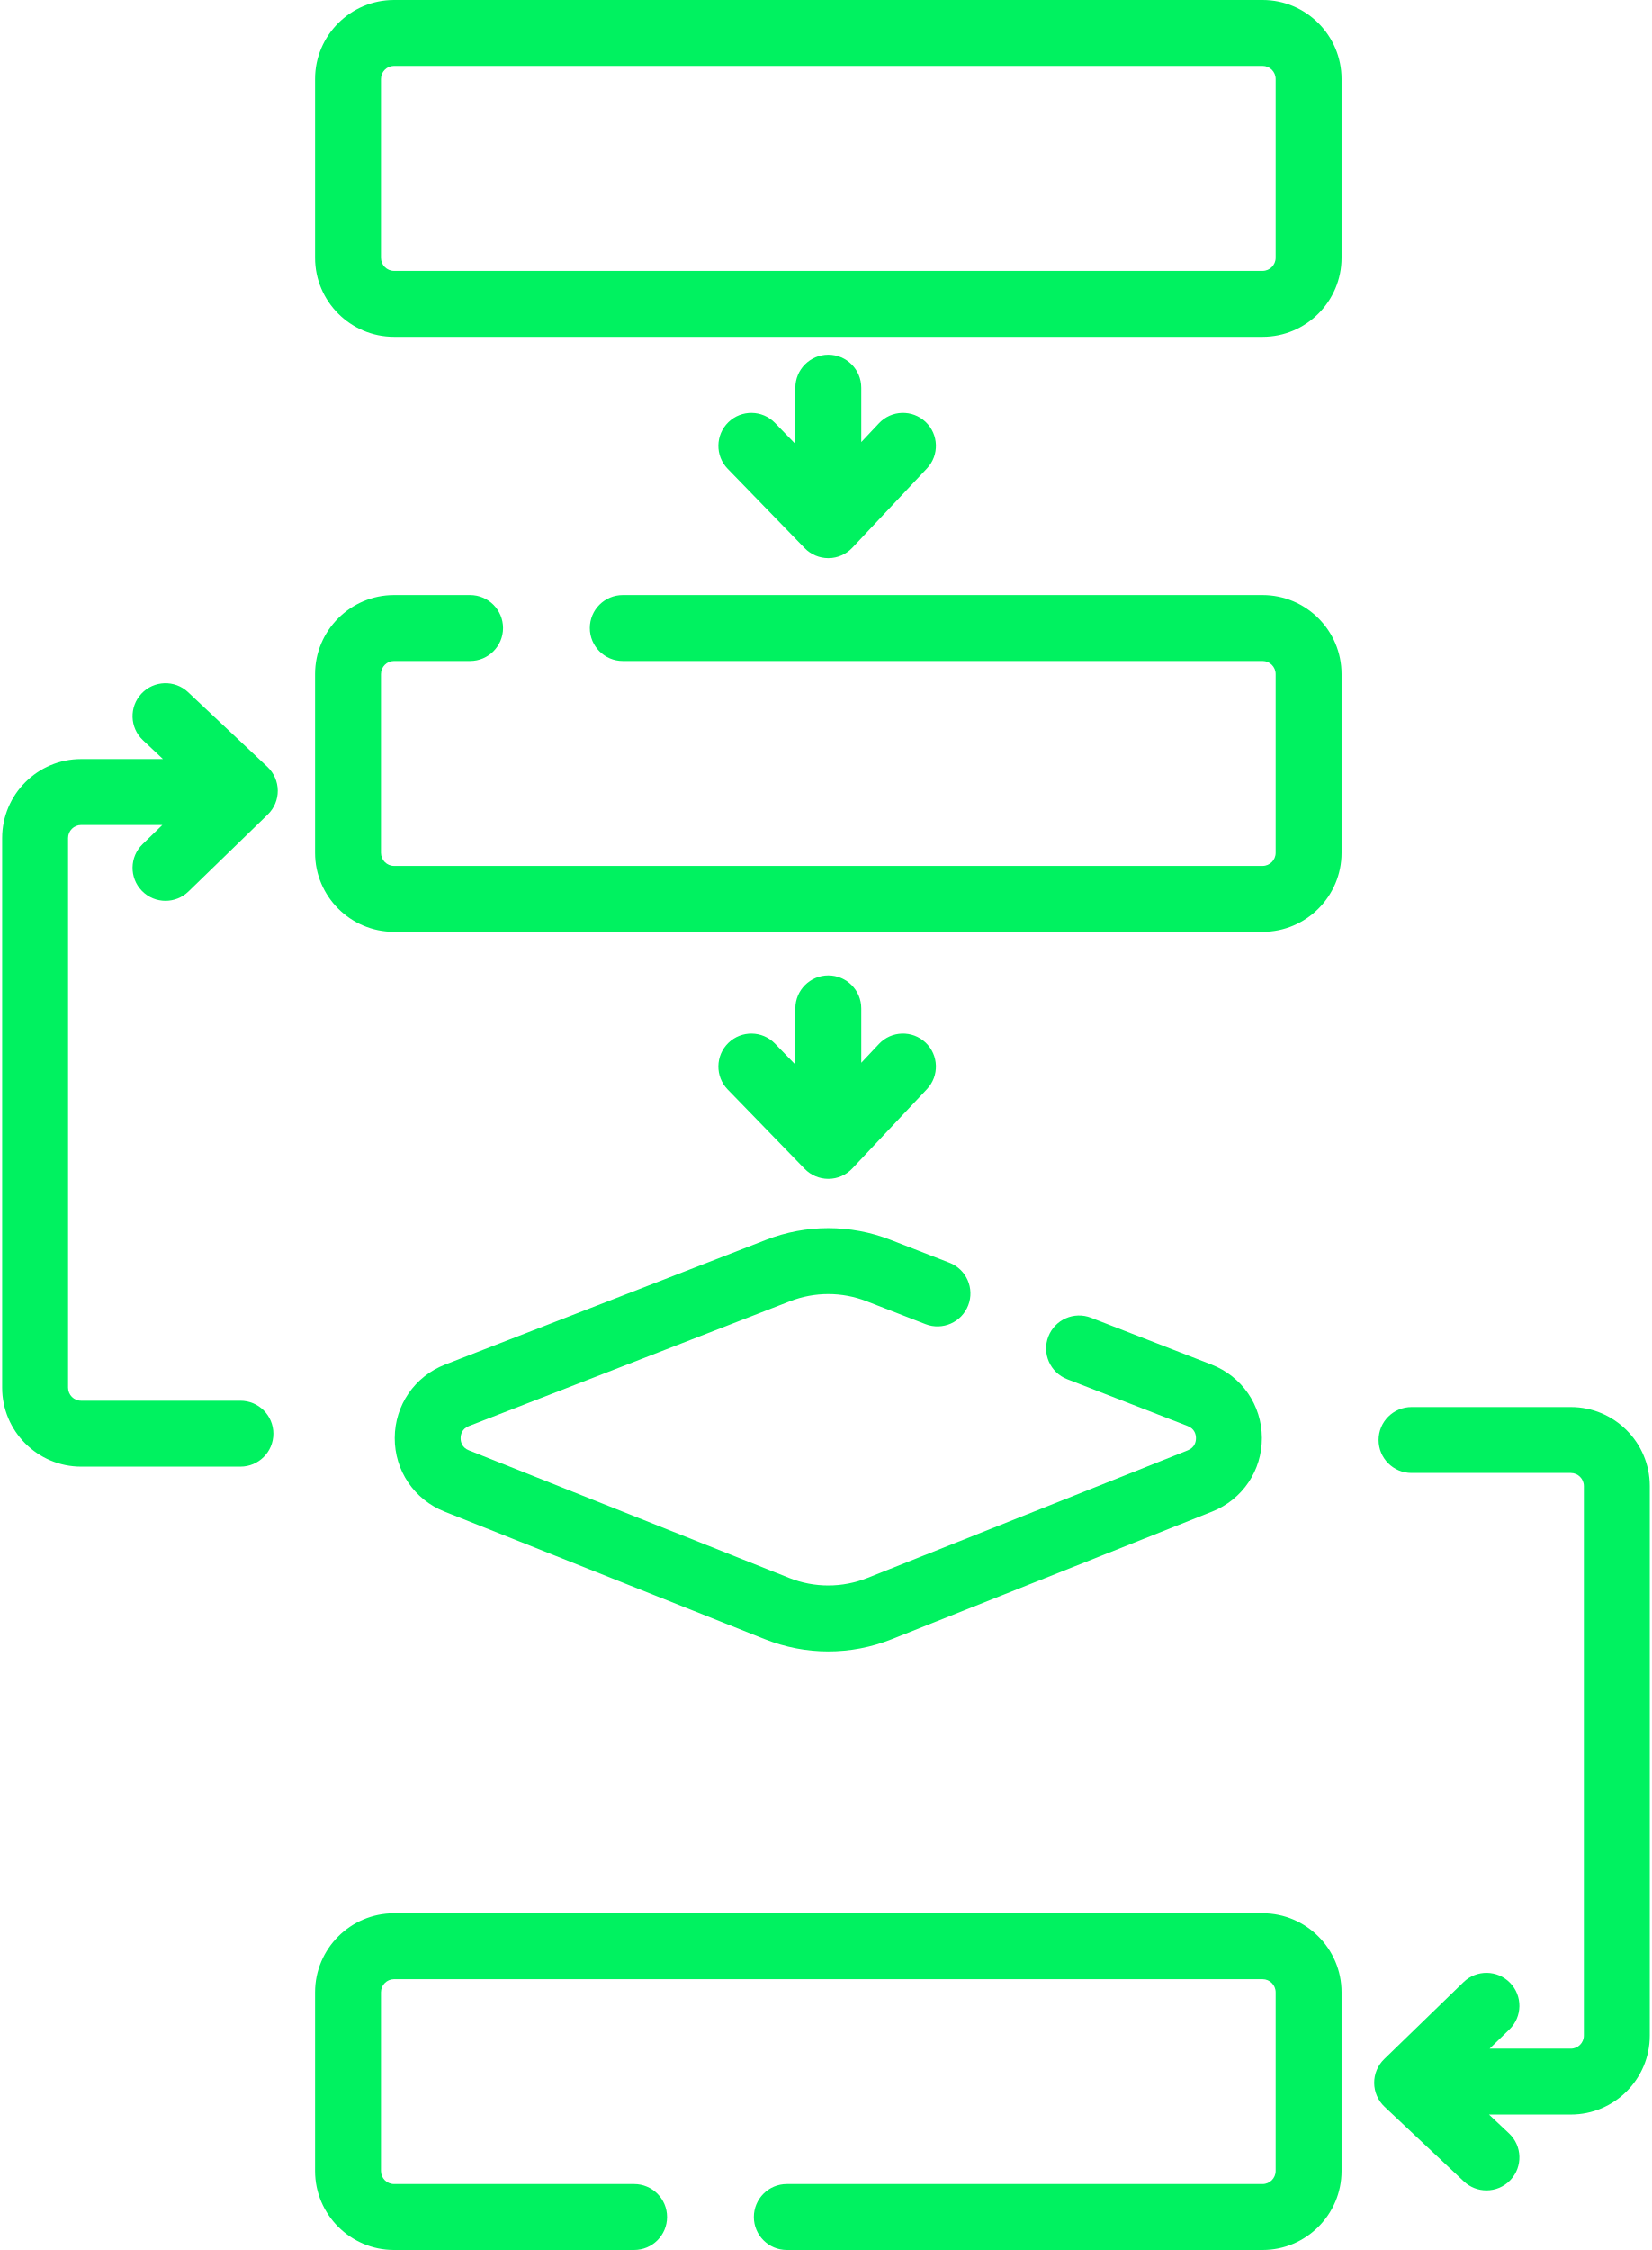
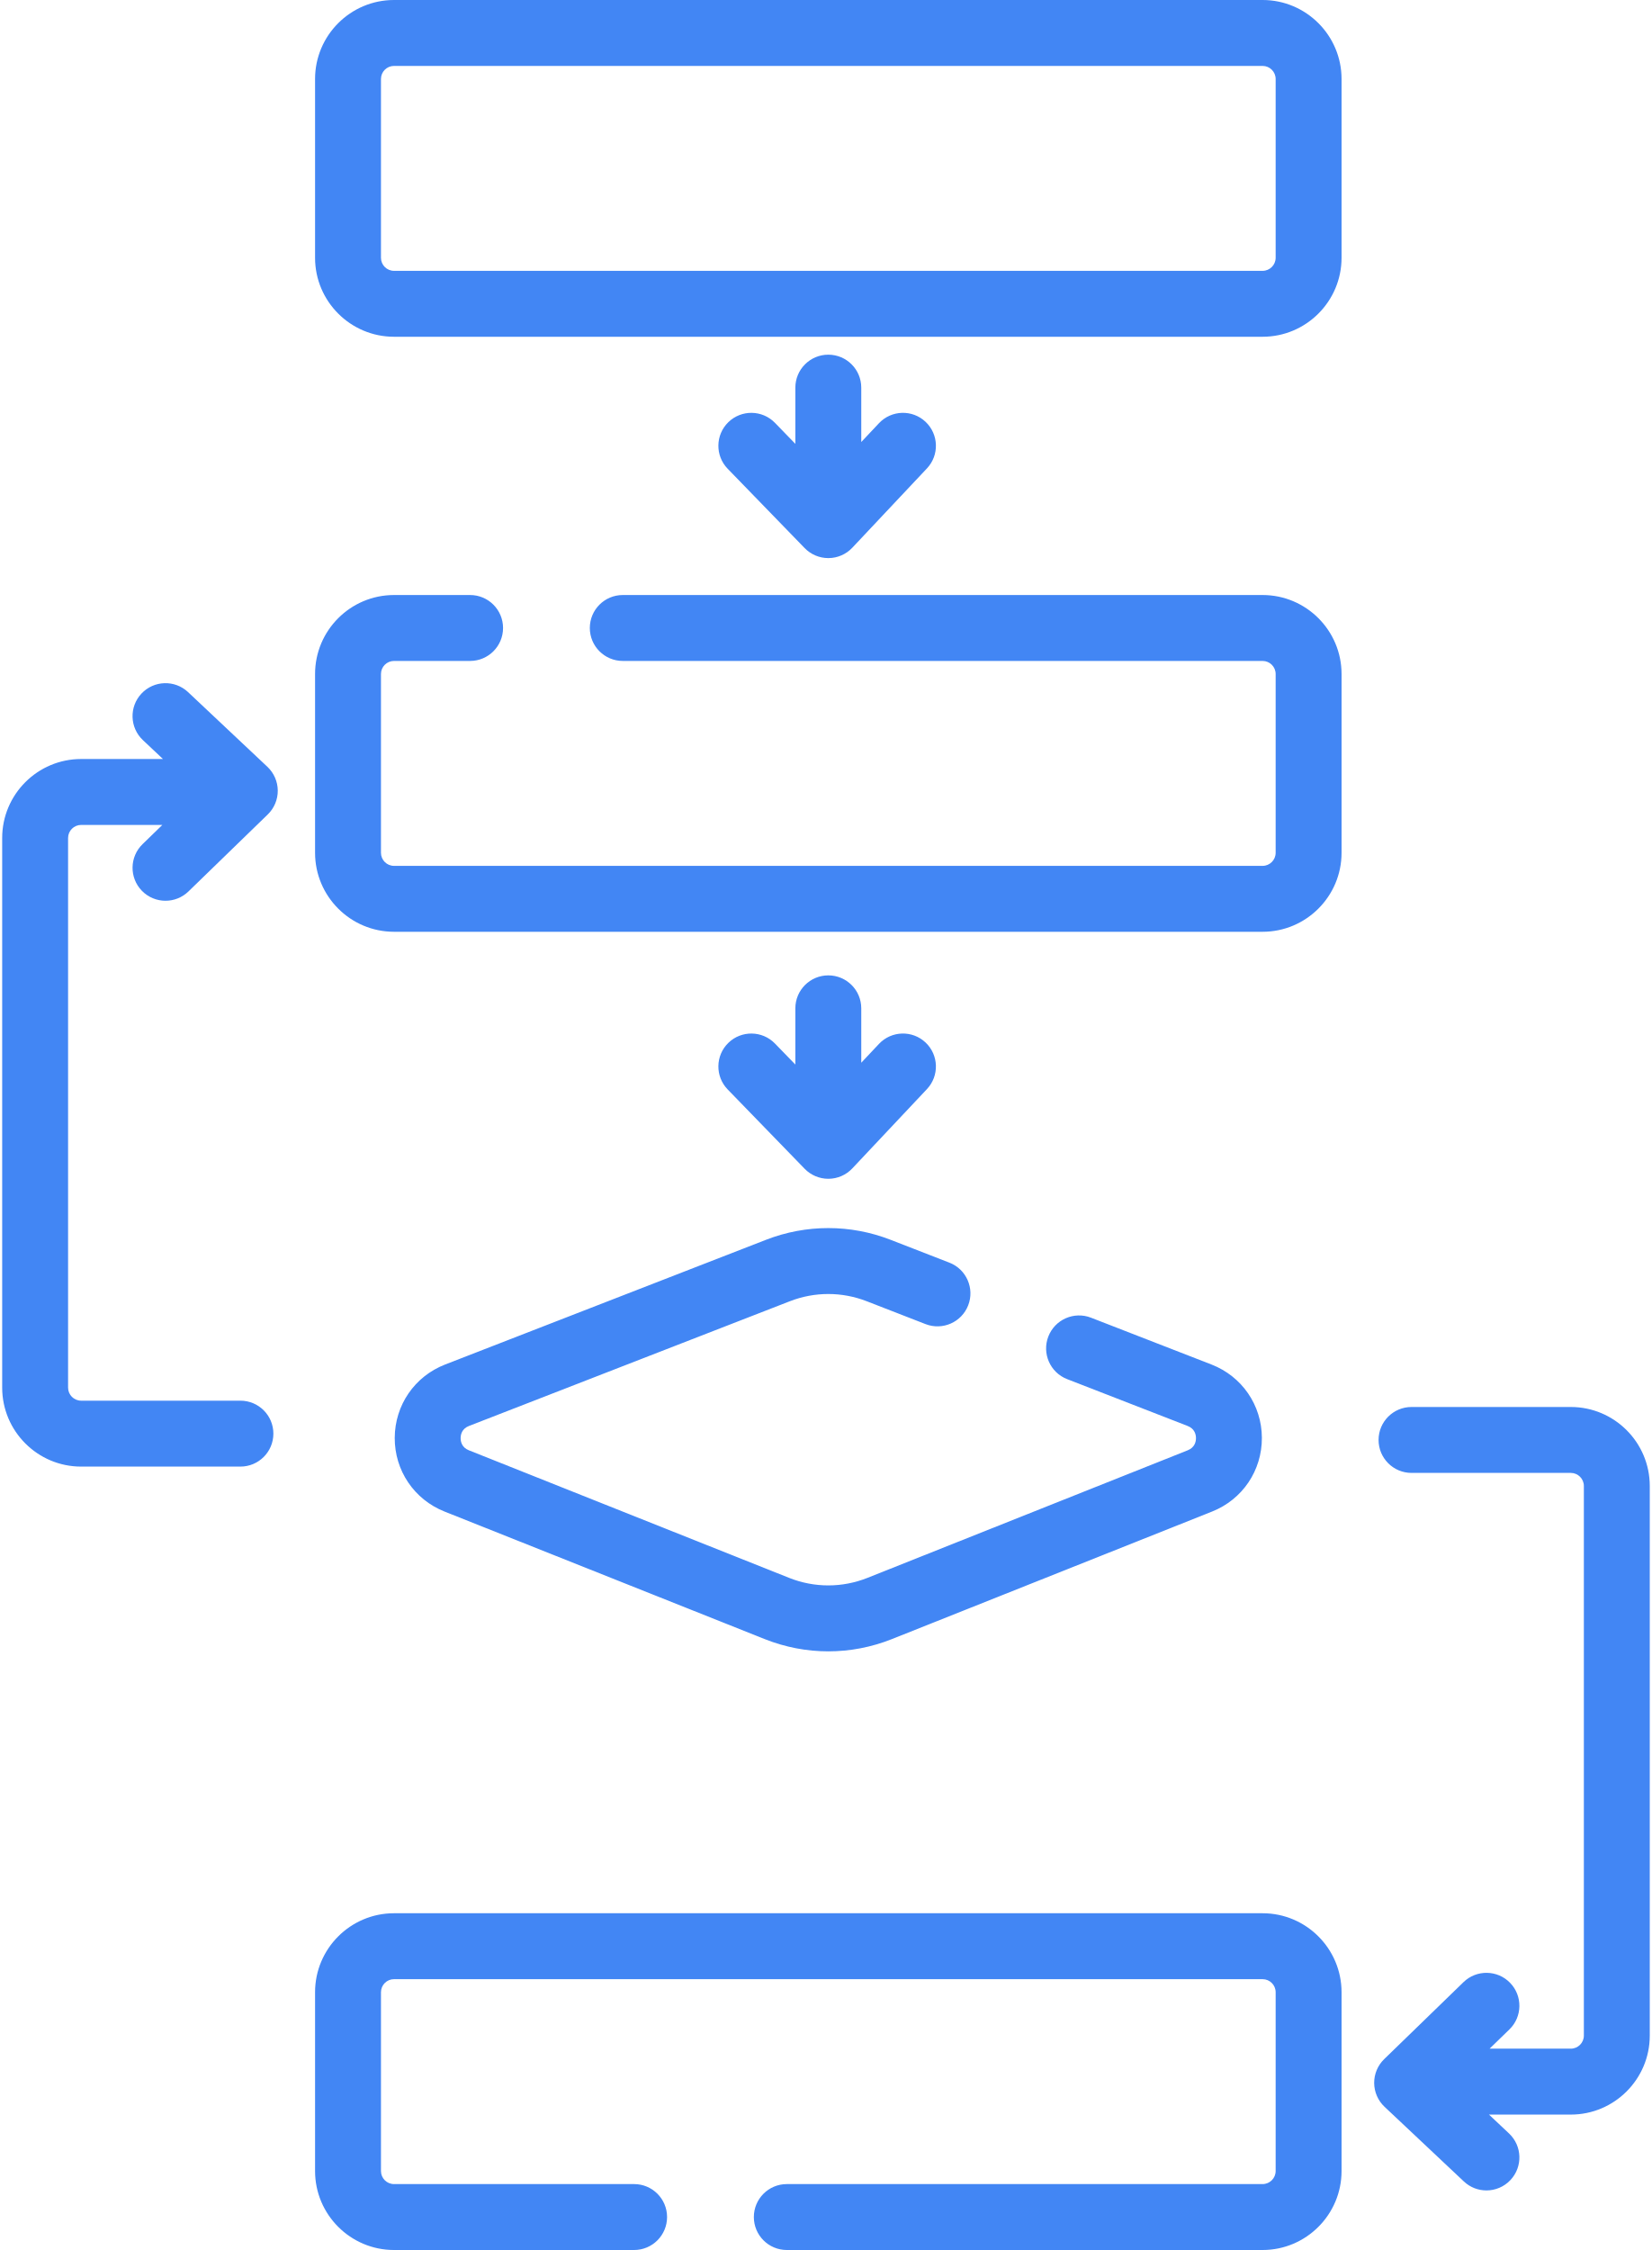
<svg xmlns="http://www.w3.org/2000/svg" width="376" height="512" viewBox="0 0 376 512" fill="none">
-   <path d="M188.531 221.951C184.389 221.951 181.031 225.309 181.031 229.451V242.245L176.391 237.464C173.506 234.492 168.758 234.421 165.786 237.306C162.814 240.191 162.743 244.939 165.628 247.911L183.15 265.964C184.563 267.42 186.504 268.24 188.532 268.24H188.59C190.637 268.224 192.59 267.372 193.994 265.88L210.986 247.827C213.825 244.811 213.68 240.064 210.665 237.225C207.649 234.387 202.904 234.529 200.062 237.546L196.033 241.827V229.449C196.031 225.309 192.673 221.951 188.531 221.951V221.951Z" fill="#00F260" />
-   <path d="M287.378 435.37H89.684C79.773 435.37 71.711 443.433 71.711 453.344V494.027C71.711 503.938 79.774 512.001 89.684 512.001H144.332C148.474 512.001 151.832 508.643 151.832 504.501C151.832 500.359 148.474 497.001 144.332 497.001H89.684C88.045 497.001 86.711 495.667 86.711 494.027V453.344C86.711 451.704 88.045 450.37 89.684 450.37H287.378C289.018 450.37 290.352 451.704 290.352 453.344V494.027C290.352 495.667 289.018 497.001 287.378 497.001H179.084C174.942 497.001 171.584 500.359 171.584 504.501C171.584 508.643 174.942 512.001 179.084 512.001H287.378C297.289 512.001 305.352 503.938 305.352 494.027V453.344C305.352 443.433 297.289 435.37 287.378 435.37V435.37Z" fill="#00F260" />
-   <path d="M287.378 135.401H141.75C137.608 135.401 134.25 138.759 134.25 142.901C134.25 147.043 137.608 150.401 141.75 150.401H287.378C289.018 150.401 290.352 151.735 290.352 153.374V194.058C290.352 195.697 289.018 197.031 287.378 197.031H89.684C88.045 197.031 86.711 195.697 86.711 194.058V153.374C86.711 151.735 88.045 150.401 89.684 150.401H107C111.142 150.401 114.5 147.043 114.5 142.901C114.5 138.759 111.142 135.401 107 135.401H89.685C79.774 135.401 71.712 143.464 71.712 153.374V194.058C71.712 203.969 79.775 212.031 89.685 212.031H287.379C297.29 212.031 305.353 203.968 305.353 194.058V153.374C305.352 143.463 297.289 135.401 287.378 135.401Z" fill="#00F260" />
-   <path d="M89.845 327.184C89.814 334.622 94.259 341.205 101.168 343.957L174.057 372.986C178.724 374.844 183.627 375.774 188.531 375.774C193.435 375.774 198.338 374.845 203.005 372.986L275.893 343.957C282.803 341.206 287.248 334.622 287.217 327.184C287.186 319.746 282.686 313.2 275.753 310.506L248.323 299.847C244.458 298.347 240.115 300.261 238.615 304.121C237.115 307.982 239.029 312.328 242.889 313.828L270.32 324.487C271.963 325.126 272.214 326.49 272.216 327.246C272.218 328.002 271.98 329.369 270.342 330.021L197.453 359.05C191.699 361.342 185.361 361.342 179.606 359.05L106.717 330.021C105.08 329.369 104.841 328.002 104.844 327.246C104.847 326.49 105.098 325.125 106.74 324.487L179.794 296.1C185.427 293.912 191.631 293.912 197.264 296.1L210.663 301.307C214.528 302.809 218.871 300.893 220.371 297.033C221.871 293.173 219.957 288.826 216.097 287.326L202.698 282.119C193.562 278.568 183.498 278.568 174.362 282.119L101.308 310.506C94.377 313.2 89.877 319.747 89.845 327.184V327.184Z" fill="#00F260" />
-   <path d="M188.531 80.709C184.389 80.709 181.031 84.067 181.031 88.209V101.003L176.391 96.222C173.506 93.25 168.758 93.179 165.786 96.064C162.814 98.949 162.743 103.697 165.628 106.669L183.15 124.723C184.563 126.179 186.504 126.999 188.532 126.999H188.59C190.638 126.983 192.59 126.13 193.994 124.639L210.986 106.585C213.825 103.569 213.68 98.822 210.665 95.983C207.649 93.145 202.904 93.288 200.062 96.304L196.033 100.585V88.209C196.031 84.067 192.673 80.709 188.531 80.709V80.709Z" fill="#00F260" />
-   <path d="M357.53 320.169H321.277C317.134 320.169 313.777 323.527 313.777 327.669C313.777 331.811 317.134 335.169 321.277 335.169H357.53C359.17 335.169 360.504 336.503 360.504 338.143V463.211C360.504 464.851 359.17 466.185 357.53 466.185H339.046L343.554 461.81C346.527 458.925 346.597 454.177 343.712 451.205C340.827 448.233 336.079 448.162 333.107 451.047L315.053 468.569C313.583 469.995 312.761 471.961 312.777 474.008C312.793 476.055 313.645 478.008 315.136 479.412L333.19 496.404C334.638 497.767 336.486 498.443 338.33 498.443C340.325 498.443 342.316 497.651 343.793 496.083C346.632 493.067 346.487 488.32 343.472 485.481L338.908 481.186H357.531C367.442 481.186 375.505 473.123 375.505 463.212V338.143C375.503 328.232 367.441 320.169 357.53 320.169V320.169Z" fill="#00F260" />
-   <path d="M32.288 202.697C33.759 204.212 35.713 204.973 37.67 204.973C39.552 204.973 41.436 204.269 42.893 202.855L60.946 185.333C62.416 183.907 63.238 181.941 63.222 179.894C63.206 177.846 62.353 175.894 60.862 174.49L42.809 157.498C39.792 154.659 35.046 154.802 32.207 157.819C29.368 160.835 29.512 165.582 32.528 168.421L37.092 172.717H18.47C8.559 172.717 0.496 180.78 0.496 190.69V315.758C0.496 325.669 8.559 333.732 18.47 333.732H54.723C58.865 333.732 62.223 330.374 62.223 326.232C62.223 322.09 58.865 318.732 54.723 318.732H18.47C16.83 318.732 15.496 317.398 15.496 315.758V190.69C15.496 189.051 16.83 187.717 18.47 187.717H36.954L32.446 192.092C29.474 194.977 29.404 199.725 32.288 202.697V202.697Z" fill="#00F260" />
-   <path d="M287.378 0H89.684C79.773 0 71.711 8.063 71.711 17.974V58.657C71.711 68.568 79.774 76.631 89.684 76.631H287.378C297.289 76.631 305.352 68.568 305.352 58.657V17.974C305.352 8.063 297.289 0 287.378 0V0ZM290.352 58.657C290.352 60.297 289.018 61.631 287.378 61.631H89.684C88.045 61.631 86.711 60.297 86.711 58.657V17.974C86.711 16.334 88.045 15 89.684 15H287.378C289.018 15 290.352 16.334 290.352 17.974V58.657Z" fill="#00F260" />
+   <path d="M188.531 221.951C184.389 221.951 181.031 225.309 181.031 229.451V242.245L176.391 237.464C173.506 234.492 168.758 234.421 165.786 237.306C162.814 240.191 162.743 244.939 165.628 247.911L183.15 265.964C184.563 267.42 186.504 268.24 188.532 268.24H188.59C190.637 268.224 192.59 267.372 193.994 265.88L210.986 247.827C213.825 244.811 213.68 240.064 210.665 237.225C207.649 234.387 202.904 234.529 200.062 237.546L196.033 241.827V229.449C196.031 225.309 192.673 221.951 188.531 221.951V221.951Z" fill="#4286f4" />
+   <path d="M287.378 435.37H89.684C79.773 435.37 71.711 443.433 71.711 453.344V494.027C71.711 503.938 79.774 512.001 89.684 512.001H144.332C148.474 512.001 151.832 508.643 151.832 504.501C151.832 500.359 148.474 497.001 144.332 497.001H89.684C88.045 497.001 86.711 495.667 86.711 494.027V453.344C86.711 451.704 88.045 450.37 89.684 450.37H287.378C289.018 450.37 290.352 451.704 290.352 453.344V494.027C290.352 495.667 289.018 497.001 287.378 497.001H179.084C174.942 497.001 171.584 500.359 171.584 504.501C171.584 508.643 174.942 512.001 179.084 512.001H287.378C297.289 512.001 305.352 503.938 305.352 494.027V453.344C305.352 443.433 297.289 435.37 287.378 435.37V435.37Z" fill="#4286f4" />
+   <path d="M287.378 135.401H141.75C137.608 135.401 134.25 138.759 134.25 142.901C134.25 147.043 137.608 150.401 141.75 150.401H287.378C289.018 150.401 290.352 151.735 290.352 153.374V194.058C290.352 195.697 289.018 197.031 287.378 197.031H89.684C88.045 197.031 86.711 195.697 86.711 194.058V153.374C86.711 151.735 88.045 150.401 89.684 150.401H107C111.142 150.401 114.5 147.043 114.5 142.901C114.5 138.759 111.142 135.401 107 135.401H89.685C79.774 135.401 71.712 143.464 71.712 153.374V194.058C71.712 203.969 79.775 212.031 89.685 212.031H287.379C297.29 212.031 305.353 203.968 305.353 194.058V153.374C305.352 143.463 297.289 135.401 287.378 135.401Z" fill="#4286f4" />
+   <path d="M89.845 327.184C89.814 334.622 94.259 341.205 101.168 343.957L174.057 372.986C178.724 374.844 183.627 375.774 188.531 375.774C193.435 375.774 198.338 374.845 203.005 372.986L275.893 343.957C282.803 341.206 287.248 334.622 287.217 327.184C287.186 319.746 282.686 313.2 275.753 310.506L248.323 299.847C244.458 298.347 240.115 300.261 238.615 304.121C237.115 307.982 239.029 312.328 242.889 313.828L270.32 324.487C271.963 325.126 272.214 326.49 272.216 327.246C272.218 328.002 271.98 329.369 270.342 330.021L197.453 359.05C191.699 361.342 185.361 361.342 179.606 359.05L106.717 330.021C105.08 329.369 104.841 328.002 104.844 327.246C104.847 326.49 105.098 325.125 106.74 324.487L179.794 296.1C185.427 293.912 191.631 293.912 197.264 296.1L210.663 301.307C214.528 302.809 218.871 300.893 220.371 297.033C221.871 293.173 219.957 288.826 216.097 287.326L202.698 282.119C193.562 278.568 183.498 278.568 174.362 282.119L101.308 310.506C94.377 313.2 89.877 319.747 89.845 327.184V327.184Z" fill="#4286f4" />
+   <path d="M188.531 80.709C184.389 80.709 181.031 84.067 181.031 88.209V101.003L176.391 96.222C173.506 93.25 168.758 93.179 165.786 96.064C162.814 98.949 162.743 103.697 165.628 106.669L183.15 124.723C184.563 126.179 186.504 126.999 188.532 126.999H188.59C190.638 126.983 192.59 126.13 193.994 124.639L210.986 106.585C213.825 103.569 213.68 98.822 210.665 95.983C207.649 93.145 202.904 93.288 200.062 96.304L196.033 100.585V88.209C196.031 84.067 192.673 80.709 188.531 80.709V80.709Z" fill="#4286f4" />
+   <path d="M357.53 320.169H321.277C317.134 320.169 313.777 323.527 313.777 327.669C313.777 331.811 317.134 335.169 321.277 335.169H357.53C359.17 335.169 360.504 336.503 360.504 338.143V463.211C360.504 464.851 359.17 466.185 357.53 466.185H339.046L343.554 461.81C346.527 458.925 346.597 454.177 343.712 451.205C340.827 448.233 336.079 448.162 333.107 451.047L315.053 468.569C313.583 469.995 312.761 471.961 312.777 474.008C312.793 476.055 313.645 478.008 315.136 479.412L333.19 496.404C334.638 497.767 336.486 498.443 338.33 498.443C340.325 498.443 342.316 497.651 343.793 496.083C346.632 493.067 346.487 488.32 343.472 485.481L338.908 481.186H357.531C367.442 481.186 375.505 473.123 375.505 463.212V338.143C375.503 328.232 367.441 320.169 357.53 320.169V320.169Z" fill="#4286f4" />
+   <path d="M32.288 202.697C33.759 204.212 35.713 204.973 37.67 204.973C39.552 204.973 41.436 204.269 42.893 202.855L60.946 185.333C62.416 183.907 63.238 181.941 63.222 179.894C63.206 177.846 62.353 175.894 60.862 174.49L42.809 157.498C39.792 154.659 35.046 154.802 32.207 157.819C29.368 160.835 29.512 165.582 32.528 168.421L37.092 172.717H18.47C8.559 172.717 0.496 180.78 0.496 190.69V315.758C0.496 325.669 8.559 333.732 18.47 333.732H54.723C58.865 333.732 62.223 330.374 62.223 326.232C62.223 322.09 58.865 318.732 54.723 318.732H18.47C16.83 318.732 15.496 317.398 15.496 315.758V190.69C15.496 189.051 16.83 187.717 18.47 187.717H36.954L32.446 192.092C29.474 194.977 29.404 199.725 32.288 202.697V202.697Z" fill="#4286f4" />
+   <path d="M287.378 0H89.684C79.773 0 71.711 8.063 71.711 17.974V58.657C71.711 68.568 79.774 76.631 89.684 76.631H287.378C297.289 76.631 305.352 68.568 305.352 58.657V17.974C305.352 8.063 297.289 0 287.378 0V0ZM290.352 58.657C290.352 60.297 289.018 61.631 287.378 61.631H89.684C88.045 61.631 86.711 60.297 86.711 58.657V17.974C86.711 16.334 88.045 15 89.684 15H287.378C289.018 15 290.352 16.334 290.352 17.974V58.657Z" fill="#4286f4" />
</svg>
